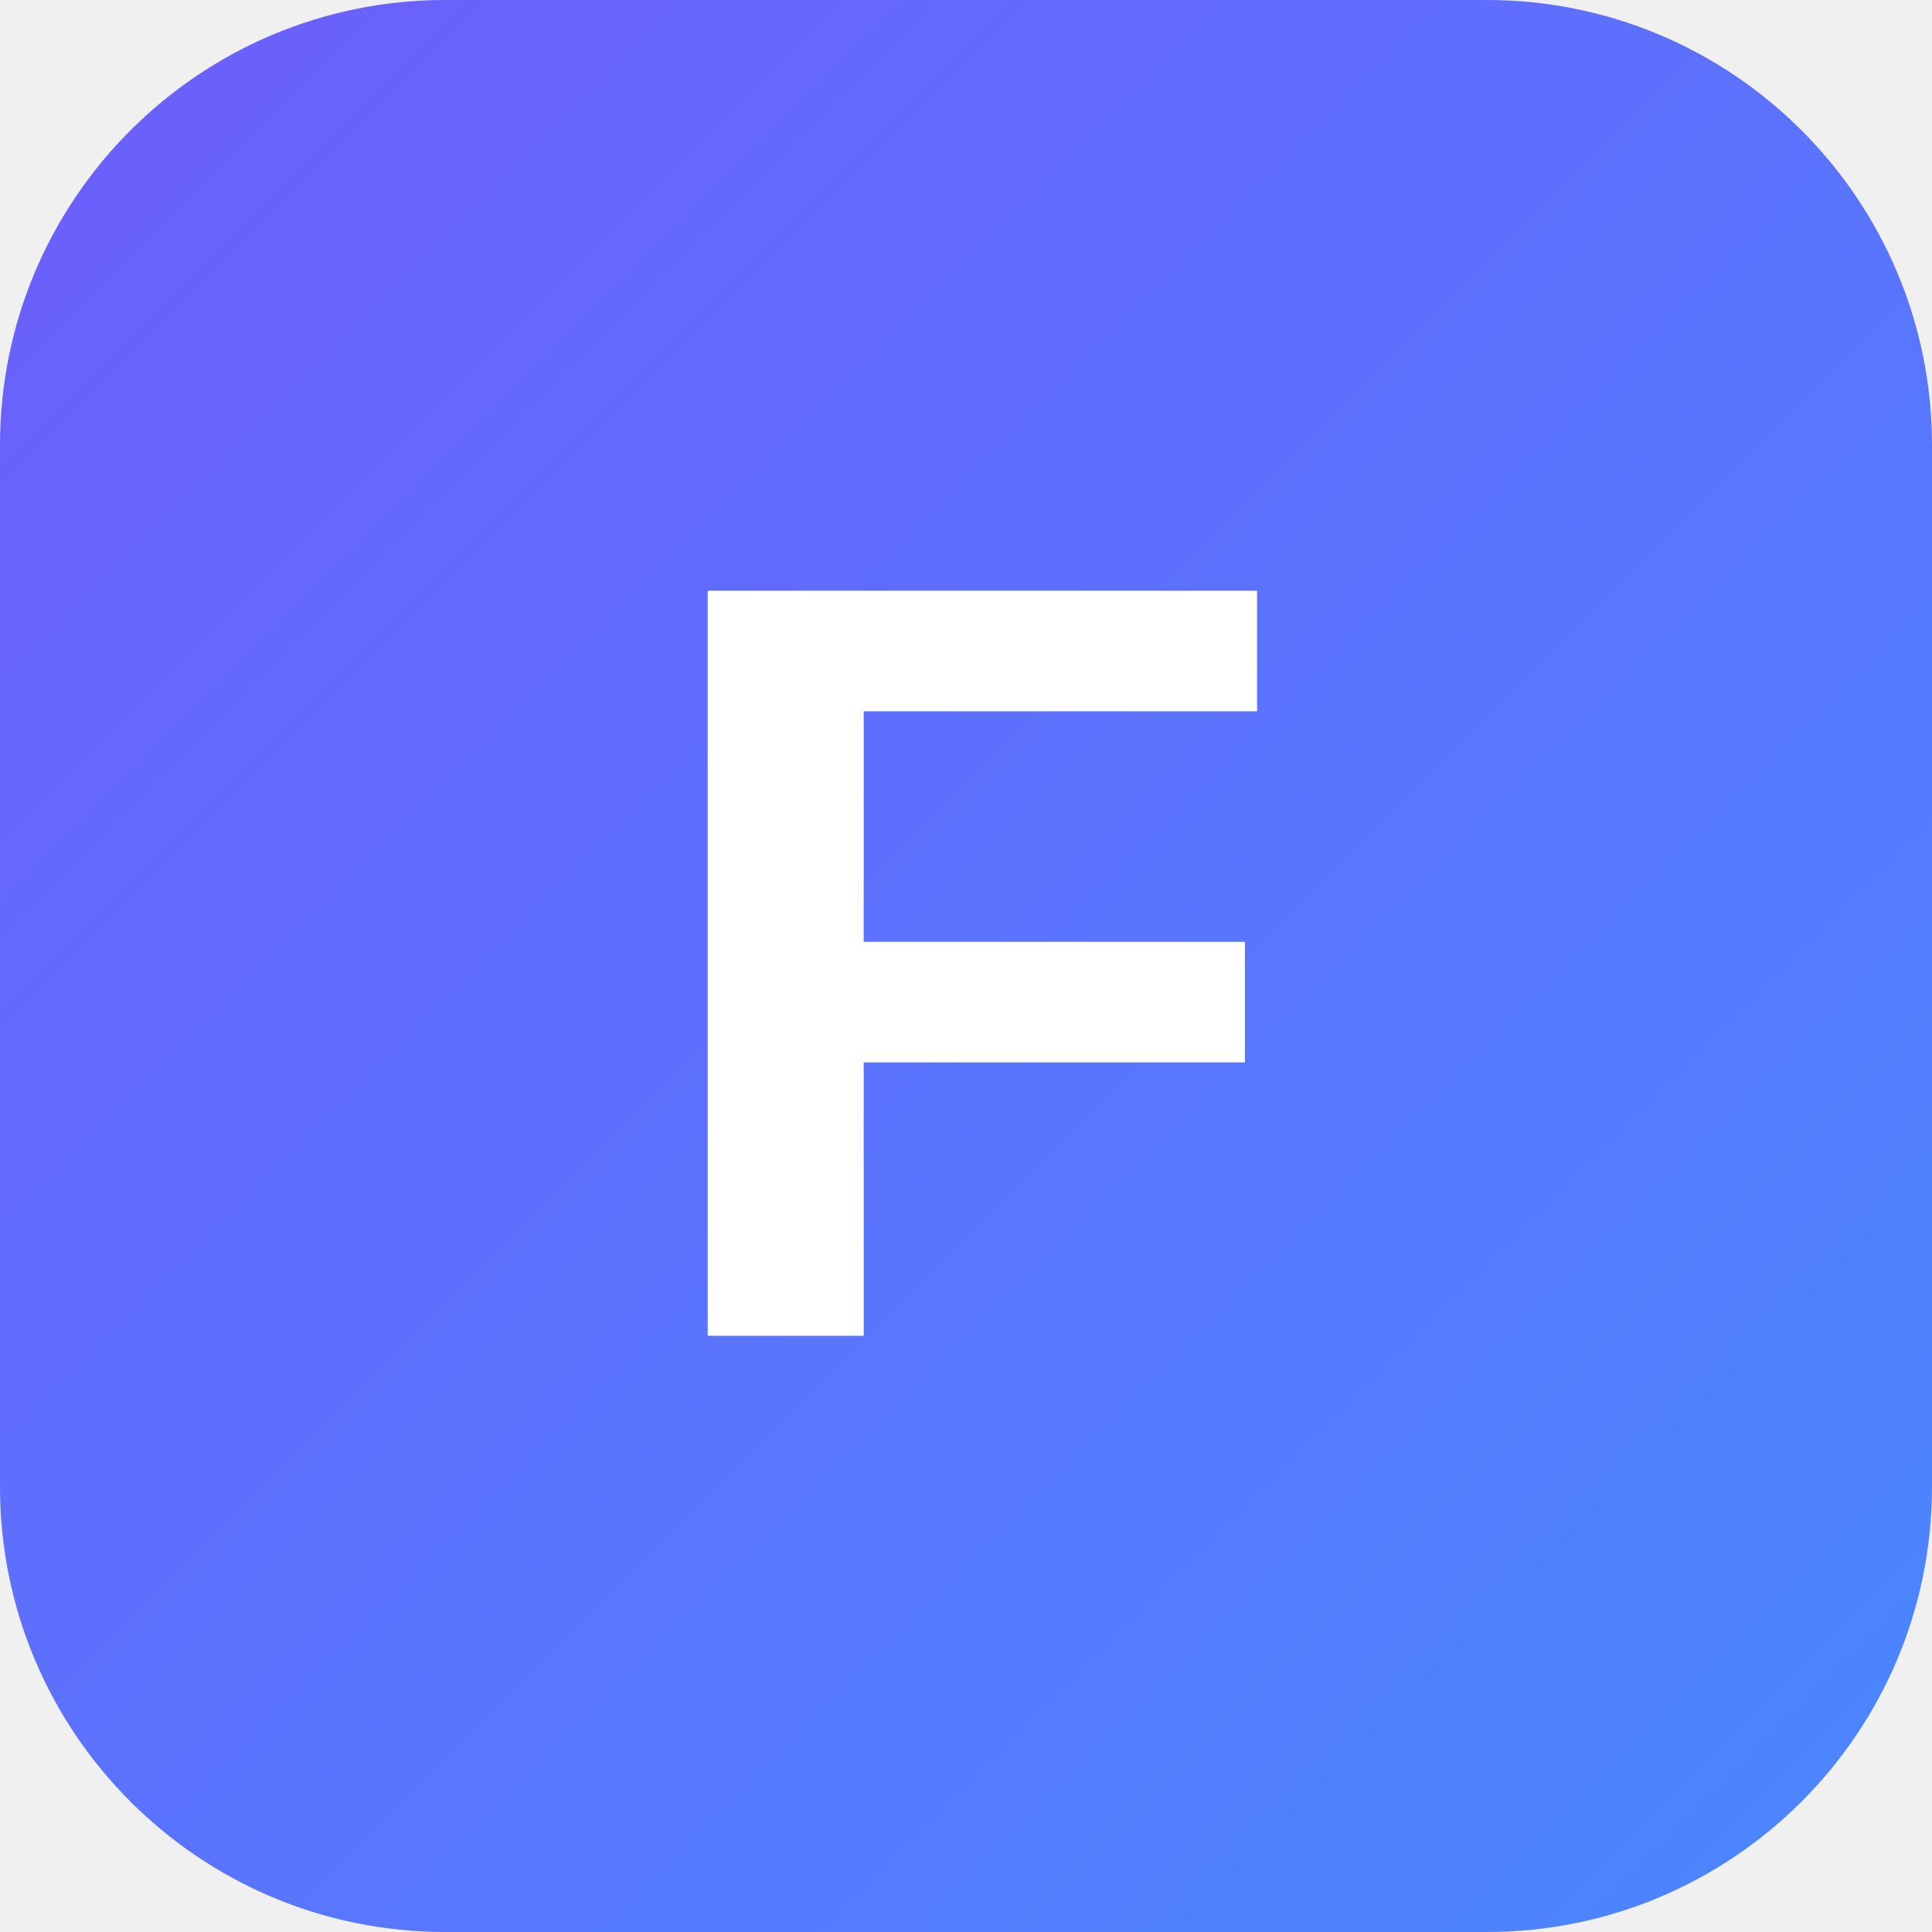
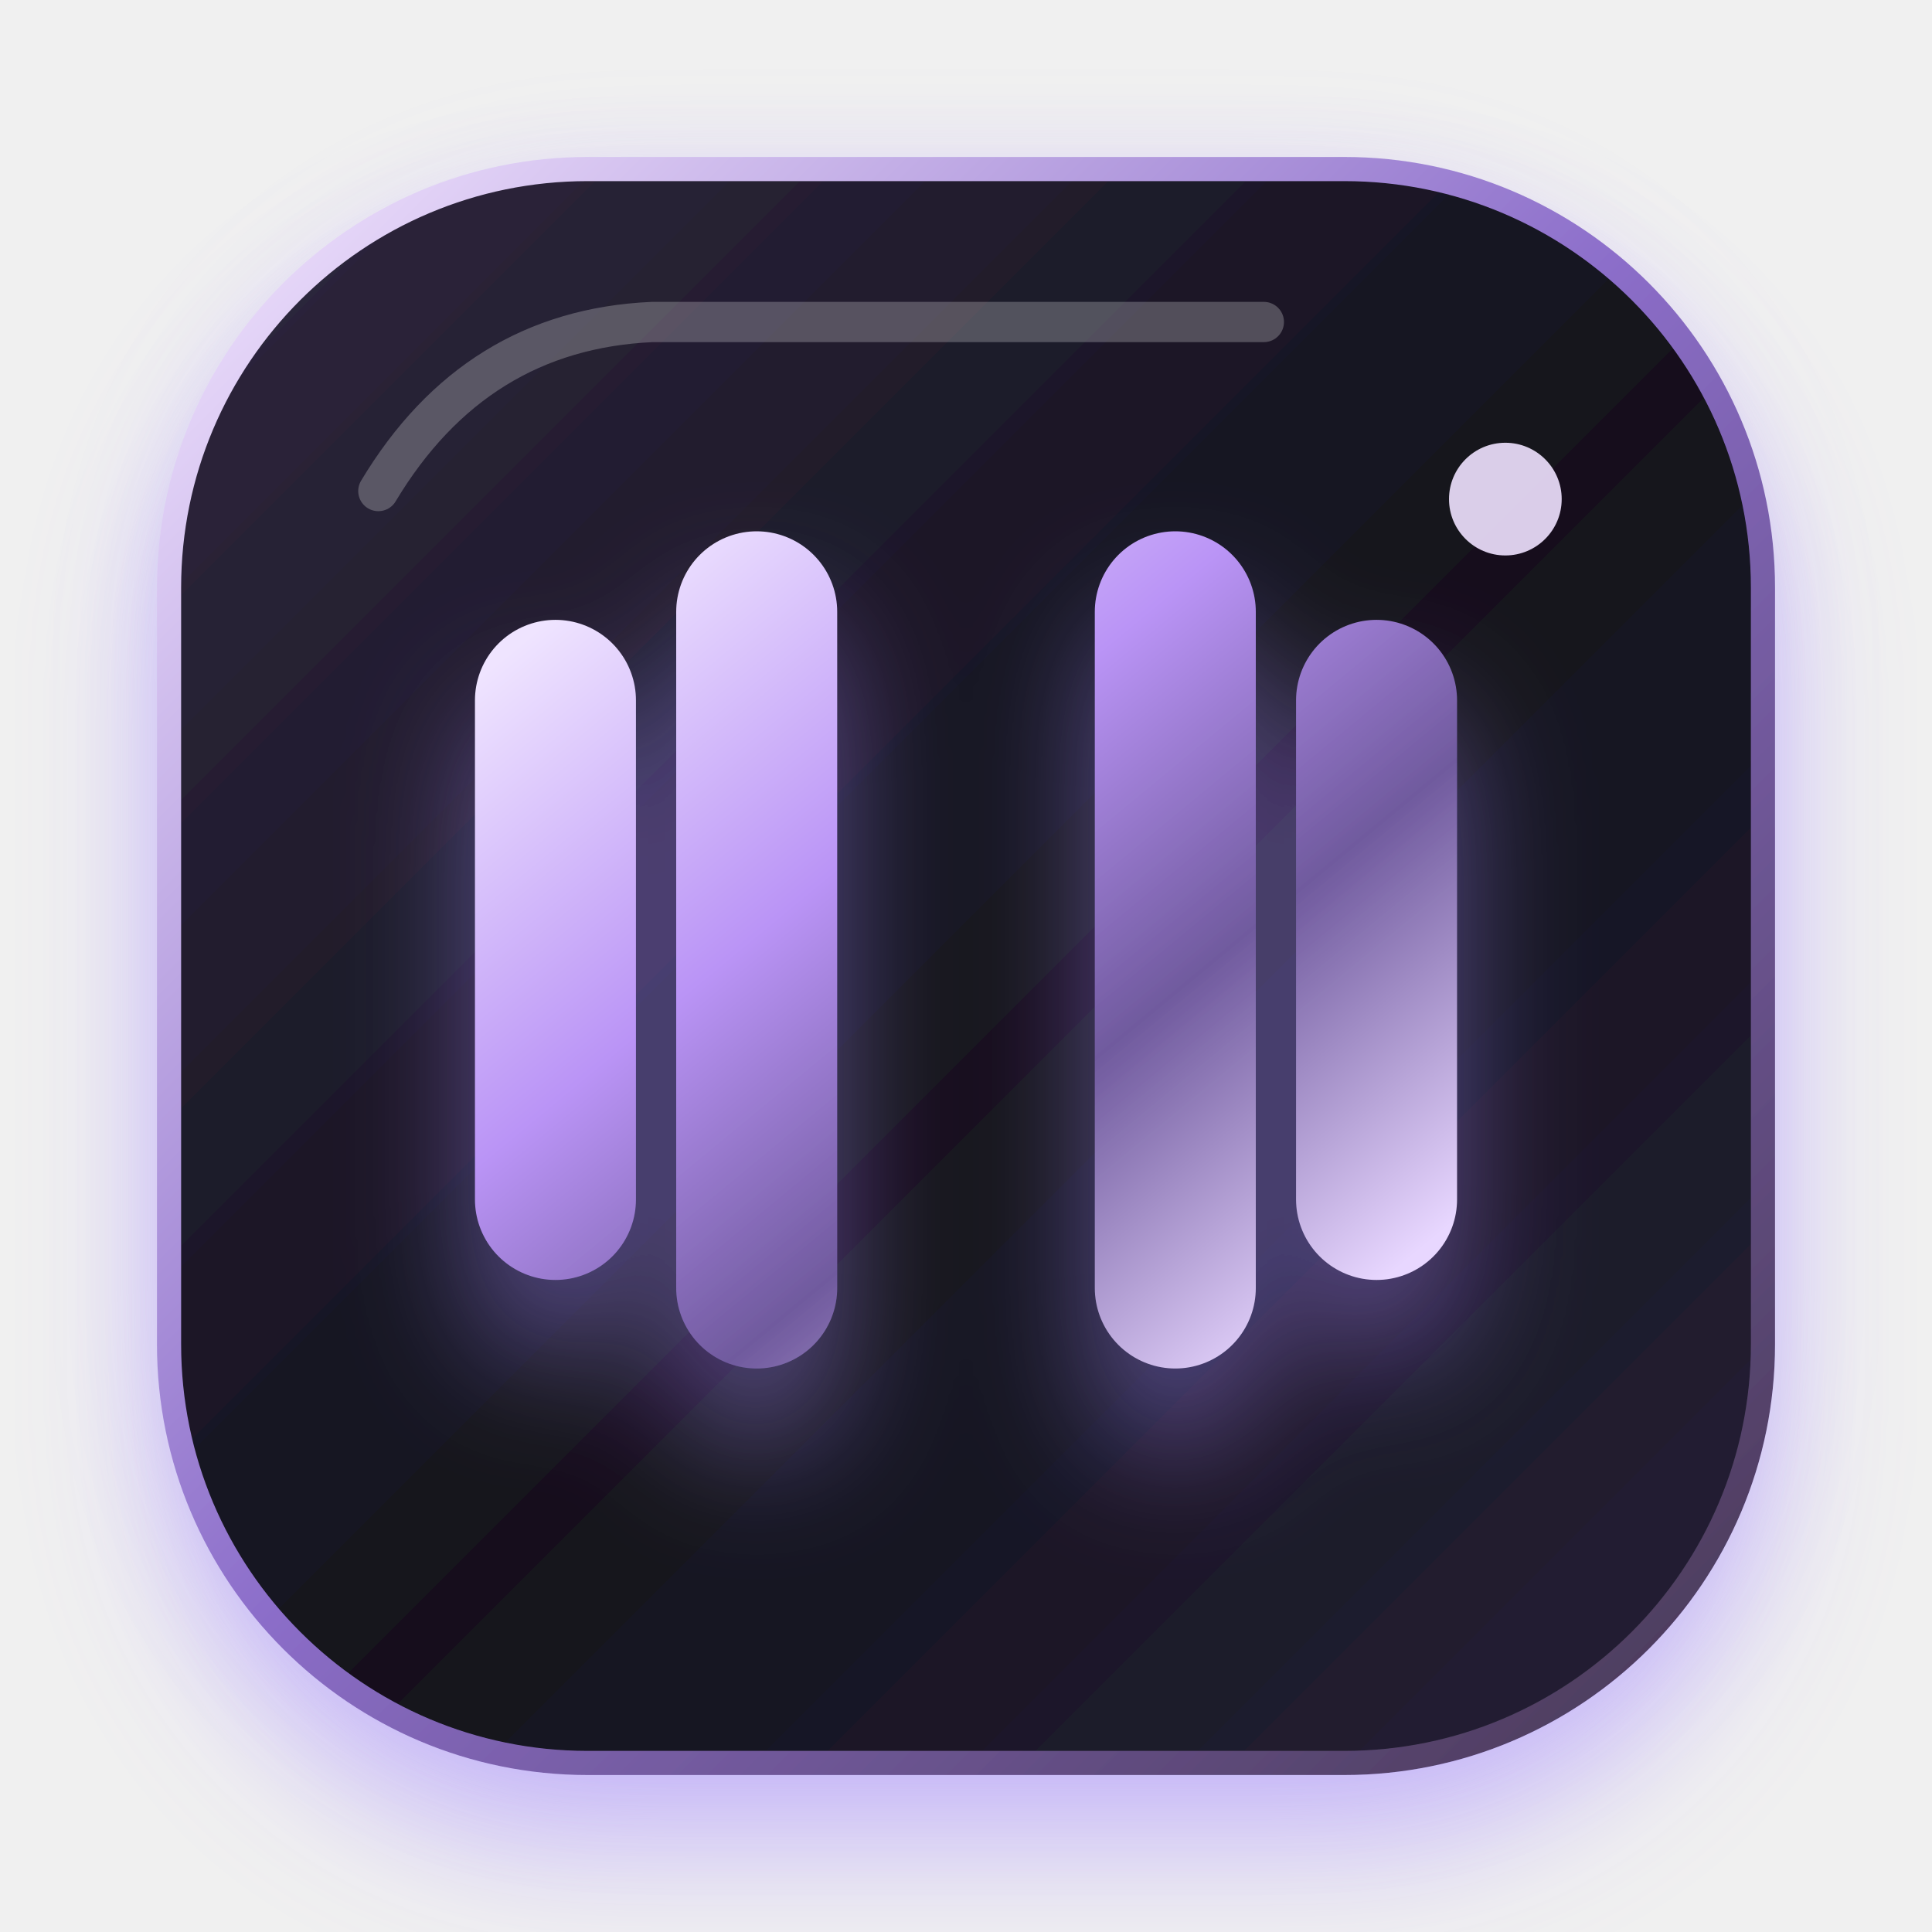
- <svg xmlns="http://www.w3.org/2000/svg" viewBox="0 0 512 512">
+ <svg xmlns="http://www.w3.org/2000/svg" viewBox="0 0 240 240" role="img" aria-label="FITKNOW dumbbell">
  <defs>
-     <linearGradient id="g" x1="0%" y1="0%" x2="100%" y2="100%">
-       <stop stop-color="#6d5dfc" />
-       <stop offset="1" stop-color="#4988ff" />
+     <linearGradient id="case" x1="0" y1="0" x2="1" y2="1">
+       <stop stop-color="#30283f" />
+       <stop offset=".54" stop-color="#12111c" />
+       <stop offset="1" stop-color="#272237" />
    </linearGradient>
+     <linearGradient id="rim" x1="0" y1="0" x2="1" y2="1">
+       <stop stop-color="#f3e6ff" />
+       <stop offset=".48" stop-color="#8c6eca" />
+       <stop offset="1" stop-color="#463751" />
+     </linearGradient>
+     <linearGradient id="metal" x1="0" y1="0" x2="1" y2="1">
+       <stop stop-color="#efe4ff" />
+       <stop offset=".36" stop-color="#ba94f6" />
+       <stop offset=".66" stop-color="#705a9e" />
+       <stop offset="1" stop-color="#e8d7ff" />
+     </linearGradient>
+     <filter id="glow" x="-50%" y="-50%" width="200%" height="200%">
+       <feGaussianBlur stdDeviation="7" />
+     </filter>
+     <filter id="shadow" x="-50%" y="-50%" width="200%" height="200%">
+       <feDropShadow dx="0" dy="10" stdDeviation="8" flood-color="#a78cff" flood-opacity=".45" />
+     </filter>
  </defs>
-   <rect width="512" height="512" rx="118" fill="url(#g)" />
-   <text x="256" y="354" text-anchor="middle" font-family="-apple-system,Arial,sans-serif" font-weight="900" font-size="287" fill="#fff">F</text>
+   <rect x="22" y="24" width="196" height="196" rx="55" fill="#9e81fa" opacity=".33" filter="url(#glow)" />
+   <rect x="21" y="21" width="198" height="198" rx="52" fill="url(#case)" stroke="url(#rim)" stroke-width="3" filter="url(#shadow)" />
+   <path d="M47 61q12-20 34-21h76" stroke="#fff" opacity=".24" stroke-width="5" stroke-linecap="round" fill="none" />
+   <g filter="url(#shadow)">
+     <g stroke="url(#metal)" stroke-linecap="round" stroke-linejoin="round" fill="none">
+       <path d="M64 118h112" stroke-width="17" />
+       <path d="M69 87v62M94 76v84M146 76v84M171 87v62" stroke-width="20" />
+     </g>
+   </g>
+   <circle cx="187" cy="62" r="7" fill="#efe2ff" opacity=".9" />
</svg>
